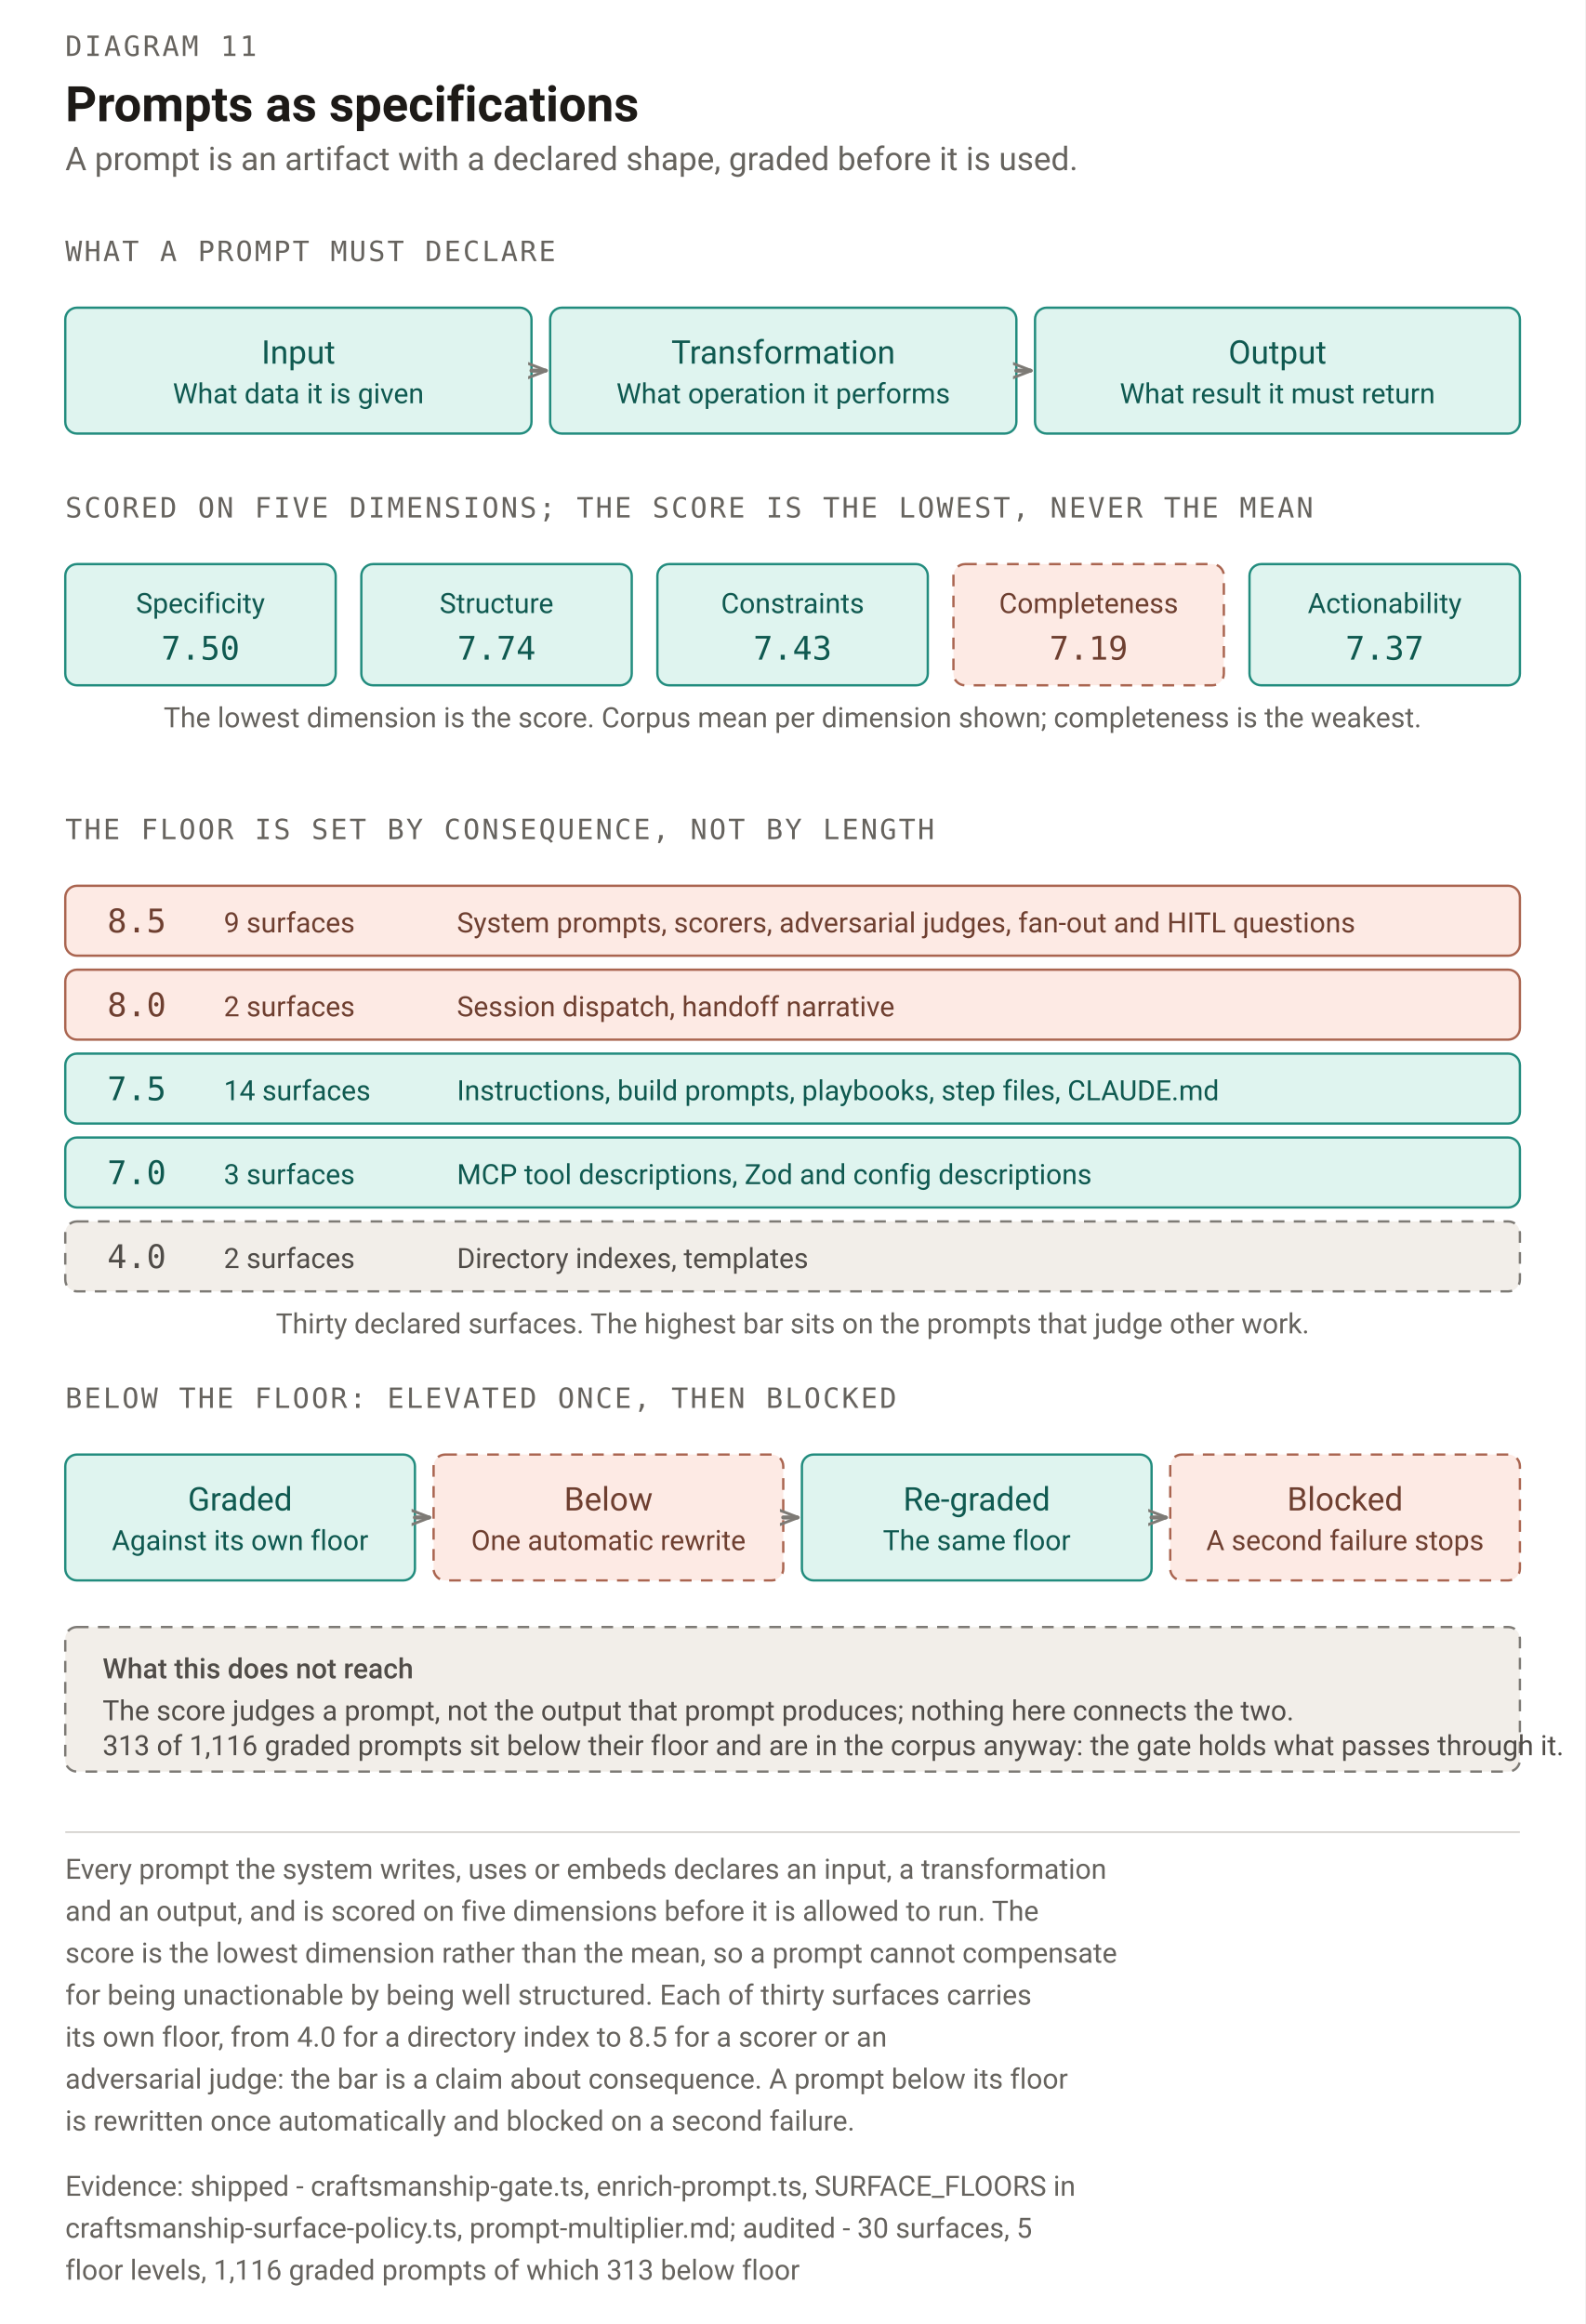
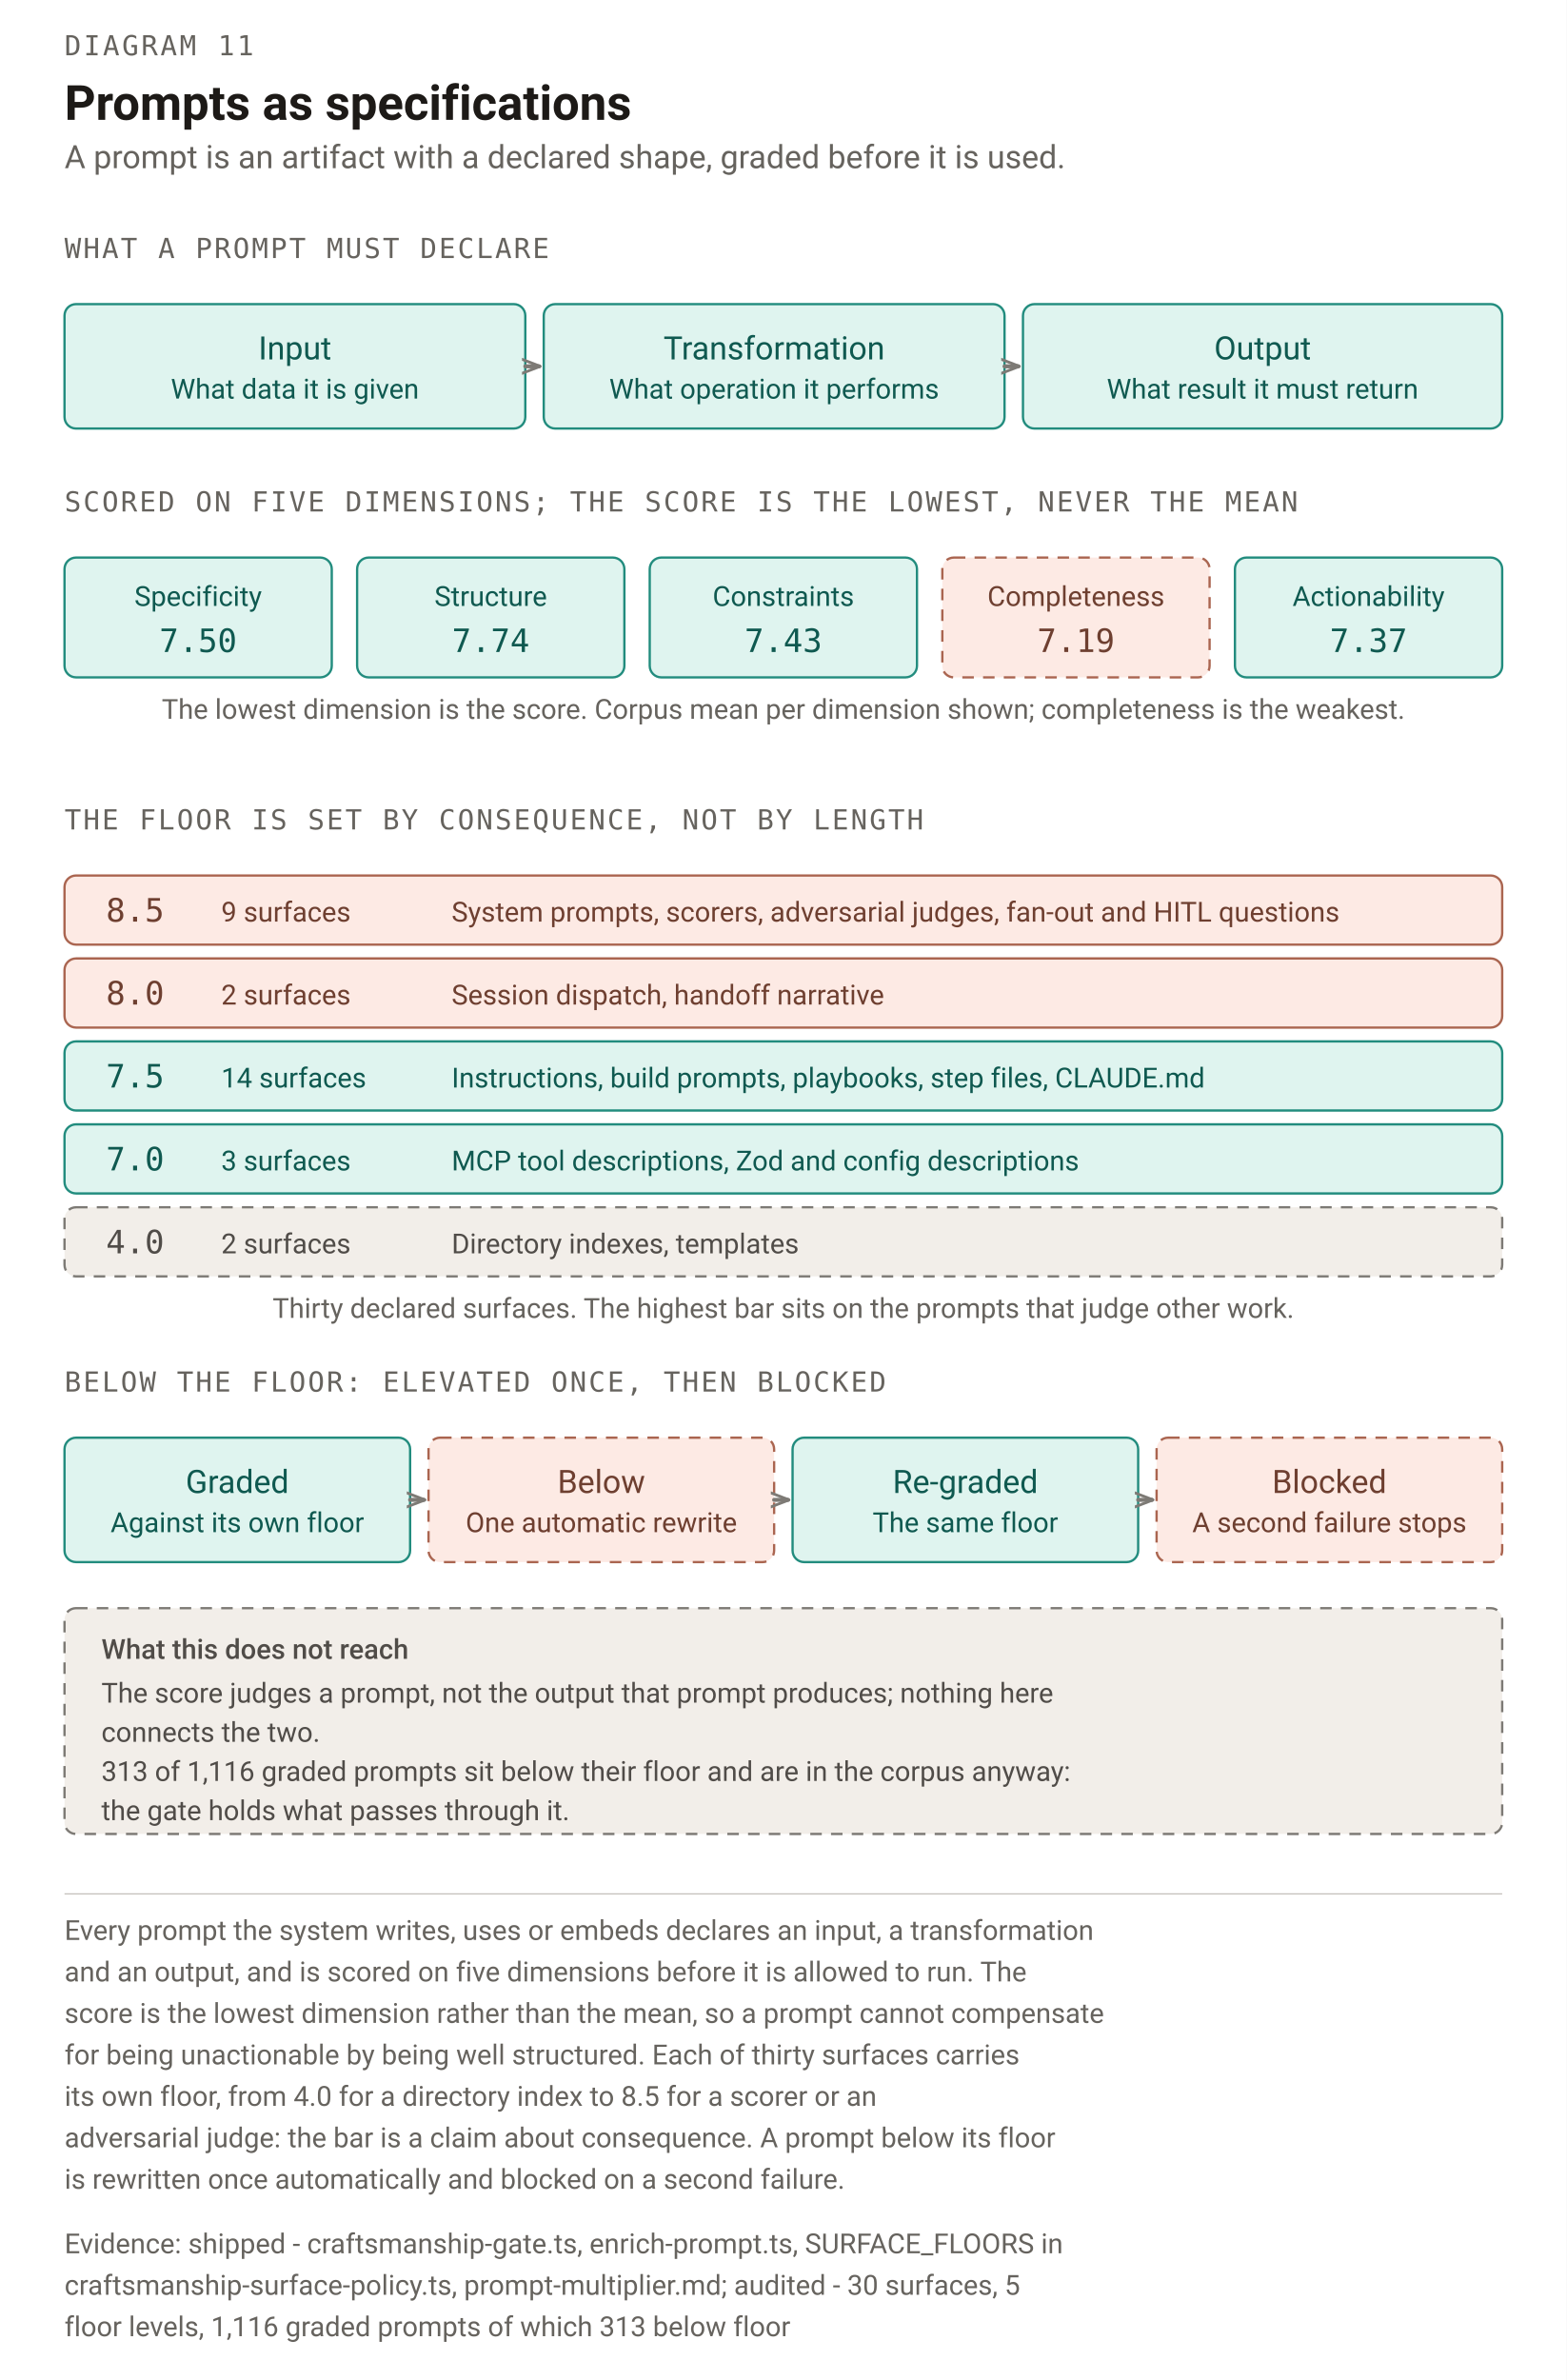
- <svg xmlns="http://www.w3.org/2000/svg" viewBox="0 0 680 997" width="100%" role="img" aria-label="Prompts as specifications. A prompt is an artifact with a declared shape, graded before it is used.">
+ <svg xmlns="http://www.w3.org/2000/svg" viewBox="0 0 680 1033" width="100%" role="img" aria-label="Prompts as specifications. A prompt is an artifact with a declared shape, graded before it is used.">
  <style>text{font-family:system-ui,-apple-system,'Segoe UI',Roboto,'Helvetica Neue',sans-serif}text.mono{font-family:ui-monospace,'SFMono-Regular','Cascadia Mono','Segoe UI Mono','DejaVu Sans Mono','Liberation Mono',monospace}.num{font-variant-numeric:tabular-nums}@media (prefers-color-scheme:dark){.teal-f{fill:#122925;stroke:#61c2b2}.teal-o{stroke:#61c2b2}.teal-t{fill:#bee8e0}.teal-m{fill:#61c2b2}.teal-h{stroke:#32a091}.purple-f{fill:#242232;stroke:#ada4e6}.purple-o{stroke:#ada4e6}.purple-t{fill:#dddafb}.purple-m{fill:#ada4e6}.purple-h{stroke:#8b81c5}.coral-f{fill:#311f19;stroke:#e39982}.coral-o{stroke:#e39982}.coral-t{fill:#fad5c9}.coral-m{fill:#e39982}.coral-h{stroke:#c0765f}.gray-f{fill:#262421;stroke:#b1ada8}.gray-o{stroke:#b1ada8}.gray-t{fill:#e1ddd8}.gray-m{fill:#b1ada8}.gray-h{stroke:#8f8b87}.surface{fill:#0d0b08}.ink{fill:#ebe7e2}.mute{fill:#dbd7d2}.rule{stroke:#5b5753}}[data-theme=dark] .teal-f{fill:#122925;stroke:#61c2b2}[data-theme=dark] .teal-o{stroke:#61c2b2}[data-theme=dark] .teal-t{fill:#bee8e0}[data-theme=dark] .teal-m{fill:#61c2b2}[data-theme=dark] .teal-h{stroke:#32a091}[data-theme=dark] .purple-f{fill:#242232;stroke:#ada4e6}[data-theme=dark] .purple-o{stroke:#ada4e6}[data-theme=dark] .purple-t{fill:#dddafb}[data-theme=dark] .purple-m{fill:#ada4e6}[data-theme=dark] .purple-h{stroke:#8b81c5}[data-theme=dark] .coral-f{fill:#311f19;stroke:#e39982}[data-theme=dark] .coral-o{stroke:#e39982}[data-theme=dark] .coral-t{fill:#fad5c9}[data-theme=dark] .coral-m{fill:#e39982}[data-theme=dark] .coral-h{stroke:#c0765f}[data-theme=dark] .gray-f{fill:#262421;stroke:#b1ada8}[data-theme=dark] .gray-o{stroke:#b1ada8}[data-theme=dark] .gray-t{fill:#e1ddd8}[data-theme=dark] .gray-m{fill:#b1ada8}[data-theme=dark] .gray-h{stroke:#8f8b87}[data-theme=dark] .surface{fill:#0d0b08}[data-theme=dark] .ink{fill:#ebe7e2}[data-theme=dark] .mute{fill:#dbd7d2}[data-theme=dark] .rule{stroke:#5b5753}[data-theme=light] .teal-f{fill:#dff4ef;stroke:#228c7e}[data-theme=light] .teal-o{stroke:#228c7e}[data-theme=light] .teal-t{fill:#0f5950}[data-theme=light] .teal-m{fill:#228c7e}[data-theme=light] .teal-h{stroke:#32a091}[data-theme=light] .purple-f{fill:#eeecfd;stroke:#7a70af}[data-theme=light] .purple-o{stroke:#7a70af}[data-theme=light] .purple-t{fill:#4d4671}[data-theme=light] .purple-m{fill:#7a70af}[data-theme=light] .purple-h{stroke:#8b81c5}[data-theme=light] .coral-f{fill:#fdeae4;stroke:#aa6550}[data-theme=light] .coral-o{stroke:#aa6550}[data-theme=light] .coral-t{fill:#6e3f30}[data-theme=light] .coral-m{fill:#aa6550}[data-theme=light] .coral-h{stroke:#c0765f}[data-theme=light] .gray-f{fill:#f2eee9;stroke:#7d7a75}[data-theme=light] .gray-o{stroke:#7d7a75}[data-theme=light] .gray-t{fill:#504c48}[data-theme=light] .gray-m{fill:#7d7a75}[data-theme=light] .gray-h{stroke:#8f8b87}[data-theme=light] .surface{fill:#ffffff}[data-theme=light] .ink{fill:#1d1a17}[data-theme=light] .mute{fill:#66635e}[data-theme=light] .rule{stroke:#c1bdb8}</style>
  <defs>
    <marker id="ar-teal" viewBox="0 0 10 10" refX="8.5" refY="5" markerWidth="5" markerHeight="5" orient="auto-start-reverse">
      <path d="M0,1.5 L9,5 L0,8.5" fill="none" stroke="#228c7e" stroke-width="1.4" stroke-linecap="round" stroke-linejoin="round" class="teal-o" />
    </marker>
    <marker id="ar-purple" viewBox="0 0 10 10" refX="8.5" refY="5" markerWidth="5" markerHeight="5" orient="auto-start-reverse">
      <path d="M0,1.5 L9,5 L0,8.5" fill="none" stroke="#7a70af" stroke-width="1.4" stroke-linecap="round" stroke-linejoin="round" class="purple-o" />
    </marker>
    <marker id="ar-coral" viewBox="0 0 10 10" refX="8.5" refY="5" markerWidth="5" markerHeight="5" orient="auto-start-reverse">
      <path d="M0,1.5 L9,5 L0,8.5" fill="none" stroke="#aa6550" stroke-width="1.4" stroke-linecap="round" stroke-linejoin="round" class="coral-o" />
    </marker>
    <marker id="ar-gray" viewBox="0 0 10 10" refX="8.5" refY="5" markerWidth="5" markerHeight="5" orient="auto-start-reverse">
      <path d="M0,1.5 L9,5 L0,8.5" fill="none" stroke="#7d7a75" stroke-width="1.4" stroke-linecap="round" stroke-linejoin="round" class="gray-o" />
    </marker>
  </defs>
-   <rect x="0" y="0" width="680" height="997" fill="#ffffff" class="surface" />
+   <rect x="0" y="0" width="680" height="1033" fill="#ffffff" class="surface" />
  <text x="28" y="24" font-size="12" fill="#66635e" letter-spacing="1.1" class="mute mono">DIAGRAM 11</text>
  <text x="28" y="52" font-size="21" fill="#1d1a17" font-weight="600" class="ink">Prompts as specifications</text>
  <text x="28" y="73" font-size="14" fill="#66635e" class="mute">A prompt is an artifact with a declared shape, graded before it is used.</text>
  <text x="28" y="112" font-size="12" fill="#66635e" font-weight="500" letter-spacing="0.9" class="mute mono">WHAT A PROMPT MUST DECLARE</text>
  <rect x="28" y="132" width="200" height="54" rx="5" fill="#dff4ef" stroke="#228c7e" stroke-width="1.0" class="teal-f" />
  <text x="128.0" y="156.0" font-size="14" fill="#0f5950" text-anchor="middle" class="teal-t">Input</text>
  <text x="128.0" y="173.0" font-size="12" fill="#0f5950" text-anchor="middle" class="teal-t">What data it is given</text>
  <rect x="236" y="132" width="200" height="54" rx="5" fill="#dff4ef" stroke="#228c7e" stroke-width="1.0" class="teal-f" />
  <text x="336.0" y="156.0" font-size="14" fill="#0f5950" text-anchor="middle" class="teal-t">Transformation</text>
  <text x="336.0" y="173.0" font-size="12" fill="#0f5950" text-anchor="middle" class="teal-t">What operation it performs</text>
  <rect x="444" y="132" width="208" height="54" rx="5" fill="#dff4ef" stroke="#228c7e" stroke-width="1.0" class="teal-f" />
  <text x="548.0" y="156.0" font-size="14" fill="#0f5950" text-anchor="middle" class="teal-t">Output</text>
  <text x="548.0" y="173.0" font-size="12" fill="#0f5950" text-anchor="middle" class="teal-t">What result it must return</text>
  <line x1="228" y1="159" x2="234" y2="159" stroke="#7d7a75" stroke-width="1.75" stroke-linecap="round" marker-end="url(#ar-gray)" class="gray-o" />
  <line x1="436" y1="159" x2="442" y2="159" stroke="#7d7a75" stroke-width="1.75" stroke-linecap="round" marker-end="url(#ar-gray)" class="gray-o" />
  <text x="28" y="222" font-size="12" fill="#66635e" font-weight="500" letter-spacing="0.9" class="mute mono">SCORED ON FIVE DIMENSIONS; THE SCORE IS THE LOWEST, NEVER THE MEAN</text>
  <rect x="28" y="242" width="116" height="52" rx="5" fill="#dff4ef" stroke="#228c7e" stroke-width="1.0" class="teal-f" />
  <text x="86.0" y="263" font-size="12" fill="#0f5950" text-anchor="middle" class="teal-t">Specificity</text>
  <text x="86.0" y="283" font-size="14" fill="#0f5950" text-anchor="middle" font-weight="500" class="teal-t mono">7.50</text>
  <rect x="155" y="242" width="116" height="52" rx="5" fill="#dff4ef" stroke="#228c7e" stroke-width="1.0" class="teal-f" />
  <text x="213.0" y="263" font-size="12" fill="#0f5950" text-anchor="middle" class="teal-t">Structure</text>
  <text x="213.0" y="283" font-size="14" fill="#0f5950" text-anchor="middle" font-weight="500" class="teal-t mono">7.74</text>
  <rect x="282" y="242" width="116" height="52" rx="5" fill="#dff4ef" stroke="#228c7e" stroke-width="1.0" class="teal-f" />
  <text x="340.0" y="263" font-size="12" fill="#0f5950" text-anchor="middle" class="teal-t">Constraints</text>
  <text x="340.0" y="283" font-size="14" fill="#0f5950" text-anchor="middle" font-weight="500" class="teal-t mono">7.43</text>
  <rect x="409" y="242" width="116" height="52" rx="5" fill="#fdeae4" stroke="#aa6550" stroke-width="1.0" stroke-dasharray="5 4" class="coral-f" />
  <text x="467.0" y="263" font-size="12" fill="#6e3f30" text-anchor="middle" class="coral-t">Completeness</text>
  <text x="467.0" y="283" font-size="14" fill="#6e3f30" text-anchor="middle" font-weight="500" class="coral-t mono">7.19</text>
  <rect x="536" y="242" width="116" height="52" rx="5" fill="#dff4ef" stroke="#228c7e" stroke-width="1.0" class="teal-f" />
  <text x="594.0" y="263" font-size="12" fill="#0f5950" text-anchor="middle" class="teal-t">Actionability</text>
  <text x="594.0" y="283" font-size="14" fill="#0f5950" text-anchor="middle" font-weight="500" class="teal-t mono">7.37</text>
  <text x="340" y="312" font-size="12" fill="#66635e" text-anchor="middle" class="mute">The lowest dimension is the score. Corpus mean per dimension shown; completeness is the weakest.</text>
  <text x="28" y="360" font-size="12" fill="#66635e" font-weight="500" letter-spacing="0.9" class="mute mono">THE FLOOR IS SET BY CONSEQUENCE, NOT BY LENGTH</text>
  <rect x="28" y="380" width="624" height="30" rx="5" fill="#fdeae4" stroke="#aa6550" stroke-width="1.0" class="coral-f" />
  <text x="46" y="400" font-size="14" fill="#6e3f30" font-weight="500" class="coral-t mono">8.5</text>
  <text x="96" y="400" font-size="12" fill="#6e3f30" class="coral-t">9 surfaces</text>
  <text x="196" y="400" font-size="12" fill="#6e3f30" class="coral-t">System prompts, scorers, adversarial judges, fan-out and HITL questions</text>
  <rect x="28" y="416" width="624" height="30" rx="5" fill="#fdeae4" stroke="#aa6550" stroke-width="1.0" class="coral-f" />
  <text x="46" y="436" font-size="14" fill="#6e3f30" font-weight="500" class="coral-t mono">8.0</text>
  <text x="96" y="436" font-size="12" fill="#6e3f30" class="coral-t">2 surfaces</text>
  <text x="196" y="436" font-size="12" fill="#6e3f30" class="coral-t">Session dispatch, handoff narrative</text>
  <rect x="28" y="452" width="624" height="30" rx="5" fill="#dff4ef" stroke="#228c7e" stroke-width="1.0" class="teal-f" />
  <text x="46" y="472" font-size="14" fill="#0f5950" font-weight="500" class="teal-t mono">7.5</text>
  <text x="96" y="472" font-size="12" fill="#0f5950" class="teal-t">14 surfaces</text>
  <text x="196" y="472" font-size="12" fill="#0f5950" class="teal-t">Instructions, build prompts, playbooks, step files, CLAUDE.md</text>
  <rect x="28" y="488" width="624" height="30" rx="5" fill="#dff4ef" stroke="#228c7e" stroke-width="1.0" class="teal-f" />
  <text x="46" y="508" font-size="14" fill="#0f5950" font-weight="500" class="teal-t mono">7.0</text>
  <text x="96" y="508" font-size="12" fill="#0f5950" class="teal-t">3 surfaces</text>
  <text x="196" y="508" font-size="12" fill="#0f5950" class="teal-t">MCP tool descriptions, Zod and config descriptions</text>
  <rect x="28" y="524" width="624" height="30" rx="5" fill="#f2eee9" stroke="#7d7a75" stroke-width="1.0" stroke-dasharray="5 4" class="gray-f" />
  <text x="46" y="544" font-size="14" fill="#504c48" font-weight="500" class="gray-t mono">4.0</text>
  <text x="96" y="544" font-size="12" fill="#504c48" class="gray-t">2 surfaces</text>
  <text x="196" y="544" font-size="12" fill="#504c48" class="gray-t">Directory indexes, templates</text>
  <text x="340" y="572" font-size="12" fill="#66635e" text-anchor="middle" class="mute">Thirty declared surfaces. The highest bar sits on the prompts that judge other work.</text>
  <text x="28" y="604" font-size="12" fill="#66635e" font-weight="500" letter-spacing="0.9" class="mute mono">BELOW THE FLOOR: ELEVATED ONCE, THEN BLOCKED</text>
  <rect x="28" y="624" width="150" height="54" rx="5" fill="#dff4ef" stroke="#228c7e" stroke-width="1.0" class="teal-f" />
  <text x="103.0" y="648.0" font-size="14" fill="#0f5950" text-anchor="middle" class="teal-t">Graded</text>
  <text x="103.0" y="665.0" font-size="12" fill="#0f5950" text-anchor="middle" class="teal-t">Against its own floor</text>
  <rect x="186" y="624" width="150" height="54" rx="5" fill="#fdeae4" stroke="#aa6550" stroke-width="1.0" stroke-dasharray="5 4" class="coral-f" />
  <text x="261.0" y="648.0" font-size="14" fill="#6e3f30" text-anchor="middle" class="coral-t">Below</text>
  <text x="261.0" y="665.0" font-size="12" fill="#6e3f30" text-anchor="middle" class="coral-t">One automatic rewrite</text>
  <rect x="344" y="624" width="150" height="54" rx="5" fill="#dff4ef" stroke="#228c7e" stroke-width="1.0" class="teal-f" />
  <text x="419.0" y="648.0" font-size="14" fill="#0f5950" text-anchor="middle" class="teal-t">Re-graded</text>
  <text x="419.0" y="665.0" font-size="12" fill="#0f5950" text-anchor="middle" class="teal-t">The same floor</text>
  <rect x="502" y="624" width="150" height="54" rx="5" fill="#fdeae4" stroke="#aa6550" stroke-width="1.0" stroke-dasharray="5 4" class="coral-f" />
  <text x="577.0" y="648.0" font-size="14" fill="#6e3f30" text-anchor="middle" class="coral-t">Blocked</text>
  <text x="577.0" y="665.0" font-size="12" fill="#6e3f30" text-anchor="middle" class="coral-t">A second failure stops</text>
  <line x1="178" y1="651" x2="184" y2="651" stroke="#7d7a75" stroke-width="1.75" stroke-linecap="round" marker-end="url(#ar-gray)" class="gray-o" />
  <line x1="336" y1="651" x2="342" y2="651" stroke="#7d7a75" stroke-width="1.75" stroke-linecap="round" marker-end="url(#ar-gray)" class="gray-o" />
  <line x1="494" y1="651" x2="500" y2="651" stroke="#7d7a75" stroke-width="1.75" stroke-linecap="round" marker-end="url(#ar-gray)" class="gray-o" />
-   <rect x="28" y="698" width="624" height="62" rx="5" fill="#f2eee9" stroke="#7d7a75" stroke-width="1.0" stroke-dasharray="5 4" class="gray-f" />
+   <rect x="28" y="698" width="624" height="98" rx="5" fill="#f2eee9" stroke="#7d7a75" stroke-width="1.0" stroke-dasharray="5 4" class="gray-f" />
  <text x="44" y="720" font-size="12" fill="#504c48" font-weight="500" class="gray-t">What this does not reach</text>
-   <text x="44" y="738" font-size="12" fill="#504c48" class="gray-t">The score judges a prompt, not the output that prompt produces; nothing here connects the two.</text>
-   <text x="44" y="753" font-size="12" fill="#504c48" class="gray-t">313 of 1,116 graded prompts sit below their floor and are in the corpus anyway: the gate holds what passes through it.</text>
-   <line x1="28" y1="786" x2="652" y2="786" stroke="#c1bdb8" stroke-width="0.5" class="rule" />
-   <text x="28" y="806" font-size="12" fill="#66635e" class="mute">Every prompt the system writes, uses or embeds declares an input, a transformation</text>
-   <text x="28" y="824" font-size="12" fill="#66635e" class="mute">and an output, and is scored on five dimensions before it is allowed to run. The</text>
-   <text x="28" y="842" font-size="12" fill="#66635e" class="mute">score is the lowest dimension rather than the mean, so a prompt cannot compensate</text>
-   <text x="28" y="860" font-size="12" fill="#66635e" class="mute">for being unactionable by being well structured. Each of thirty surfaces carries</text>
-   <text x="28" y="878" font-size="12" fill="#66635e" class="mute">its own floor, from 4.0 for a directory index to 8.5 for a scorer or an</text>
-   <text x="28" y="896" font-size="12" fill="#66635e" class="mute">adversarial judge: the bar is a claim about consequence. A prompt below its floor</text>
-   <text x="28" y="914" font-size="12" fill="#66635e" class="mute">is rewritten once automatically and blocked on a second failure.</text>
-   <text x="28" y="942" font-size="12" fill="#66635e" class="mute">Evidence: shipped - craftsmanship-gate.ts, enrich-prompt.ts, SURFACE_FLOORS in</text>
-   <text x="28" y="960" font-size="12" fill="#66635e" class="mute">craftsmanship-surface-policy.ts, prompt-multiplier.md; audited - 30 surfaces, 5</text>
-   <text x="28" y="978" font-size="12" fill="#66635e" class="mute">floor levels, 1,116 graded prompts of which 313 below floor</text>
+   <text x="44" y="739" font-size="12" fill="#504c48" class="gray-t">The score judges a prompt, not the output that prompt produces; nothing here</text>
+   <text x="44" y="756" font-size="12" fill="#504c48" class="gray-t">connects the two.</text>
+   <text x="44" y="773" font-size="12" fill="#504c48" class="gray-t">313 of 1,116 graded prompts sit below their floor and are in the corpus anyway:</text>
+   <text x="44" y="790" font-size="12" fill="#504c48" class="gray-t">the gate holds what passes through it.</text>
+   <line x1="28" y1="822" x2="652" y2="822" stroke="#c1bdb8" stroke-width="0.5" class="rule" />
+   <text x="28" y="842" font-size="12" fill="#66635e" class="mute">Every prompt the system writes, uses or embeds declares an input, a transformation</text>
+   <text x="28" y="860" font-size="12" fill="#66635e" class="mute">and an output, and is scored on five dimensions before it is allowed to run. The</text>
+   <text x="28" y="878" font-size="12" fill="#66635e" class="mute">score is the lowest dimension rather than the mean, so a prompt cannot compensate</text>
+   <text x="28" y="896" font-size="12" fill="#66635e" class="mute">for being unactionable by being well structured. Each of thirty surfaces carries</text>
+   <text x="28" y="914" font-size="12" fill="#66635e" class="mute">its own floor, from 4.0 for a directory index to 8.5 for a scorer or an</text>
+   <text x="28" y="932" font-size="12" fill="#66635e" class="mute">adversarial judge: the bar is a claim about consequence. A prompt below its floor</text>
+   <text x="28" y="950" font-size="12" fill="#66635e" class="mute">is rewritten once automatically and blocked on a second failure.</text>
+   <text x="28" y="978" font-size="12" fill="#66635e" class="mute">Evidence: shipped - craftsmanship-gate.ts, enrich-prompt.ts, SURFACE_FLOORS in</text>
+   <text x="28" y="996" font-size="12" fill="#66635e" class="mute">craftsmanship-surface-policy.ts, prompt-multiplier.md; audited - 30 surfaces, 5</text>
+   <text x="28" y="1014" font-size="12" fill="#66635e" class="mute">floor levels, 1,116 graded prompts of which 313 below floor</text>
</svg>
